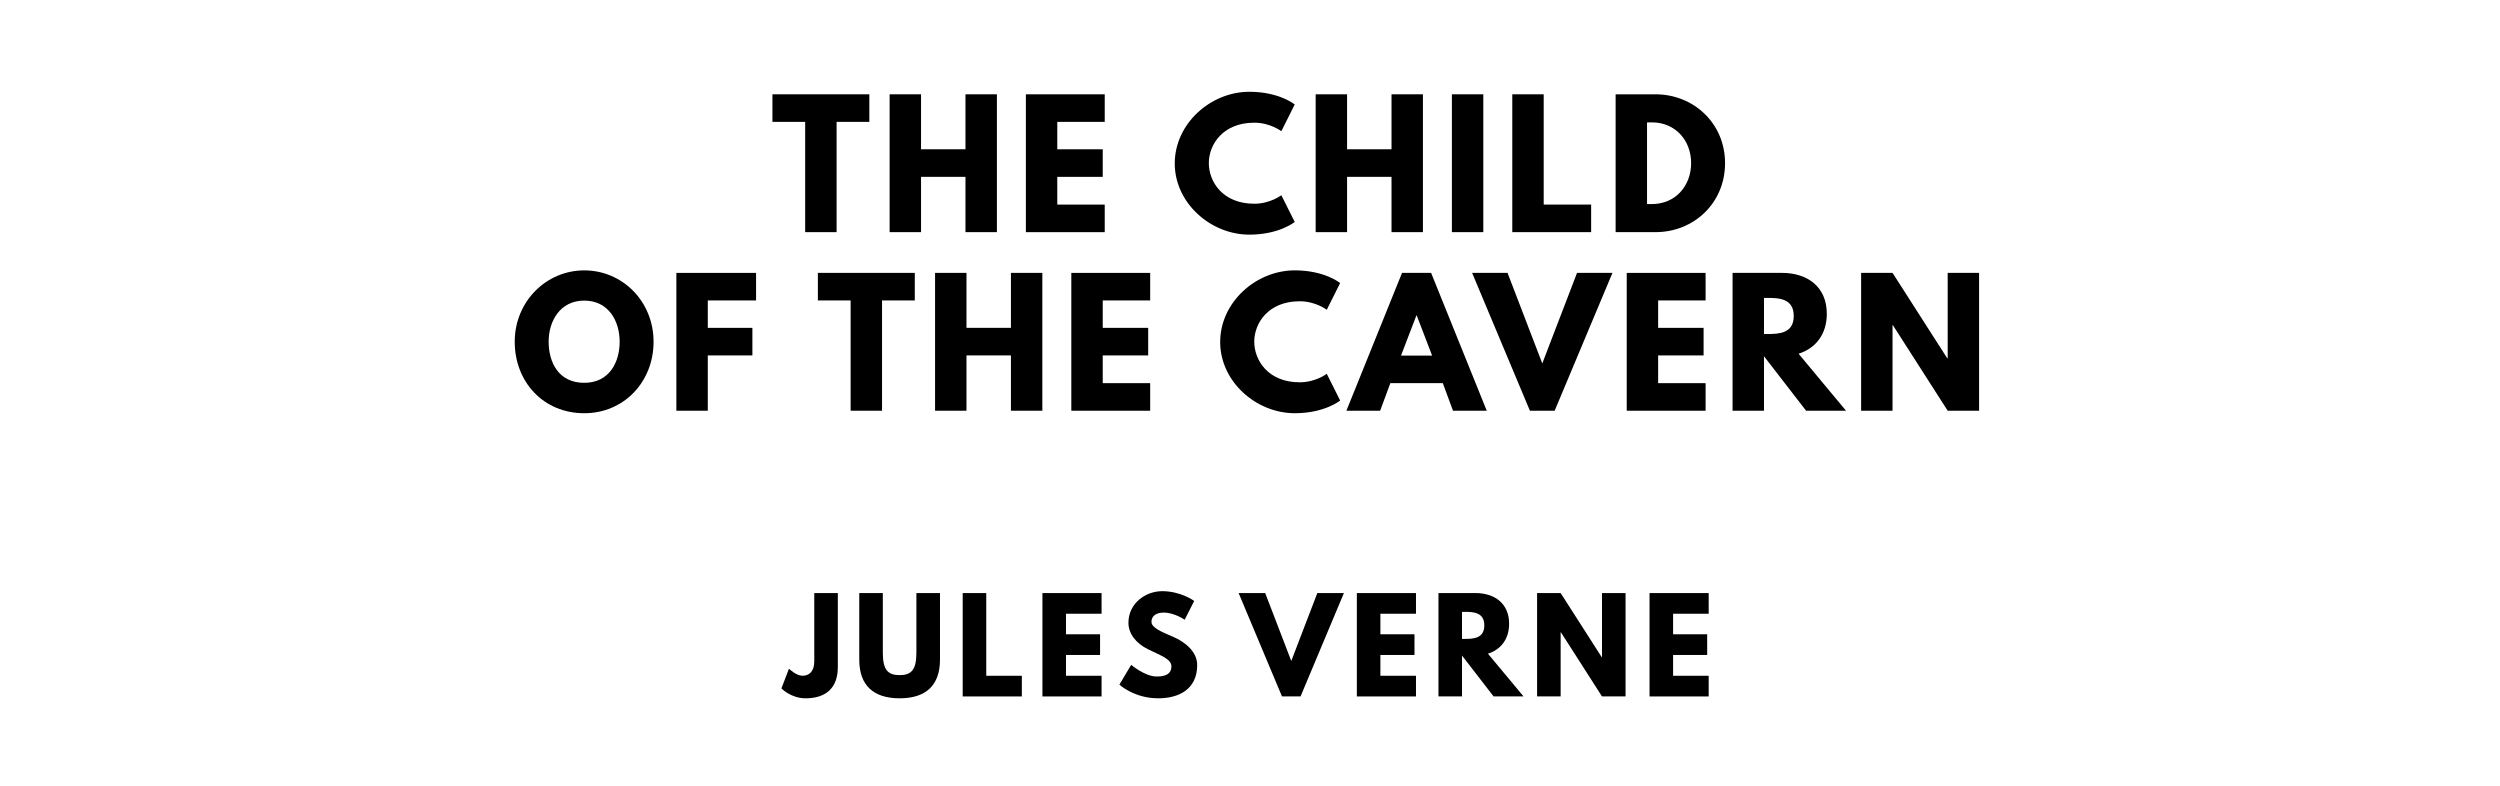
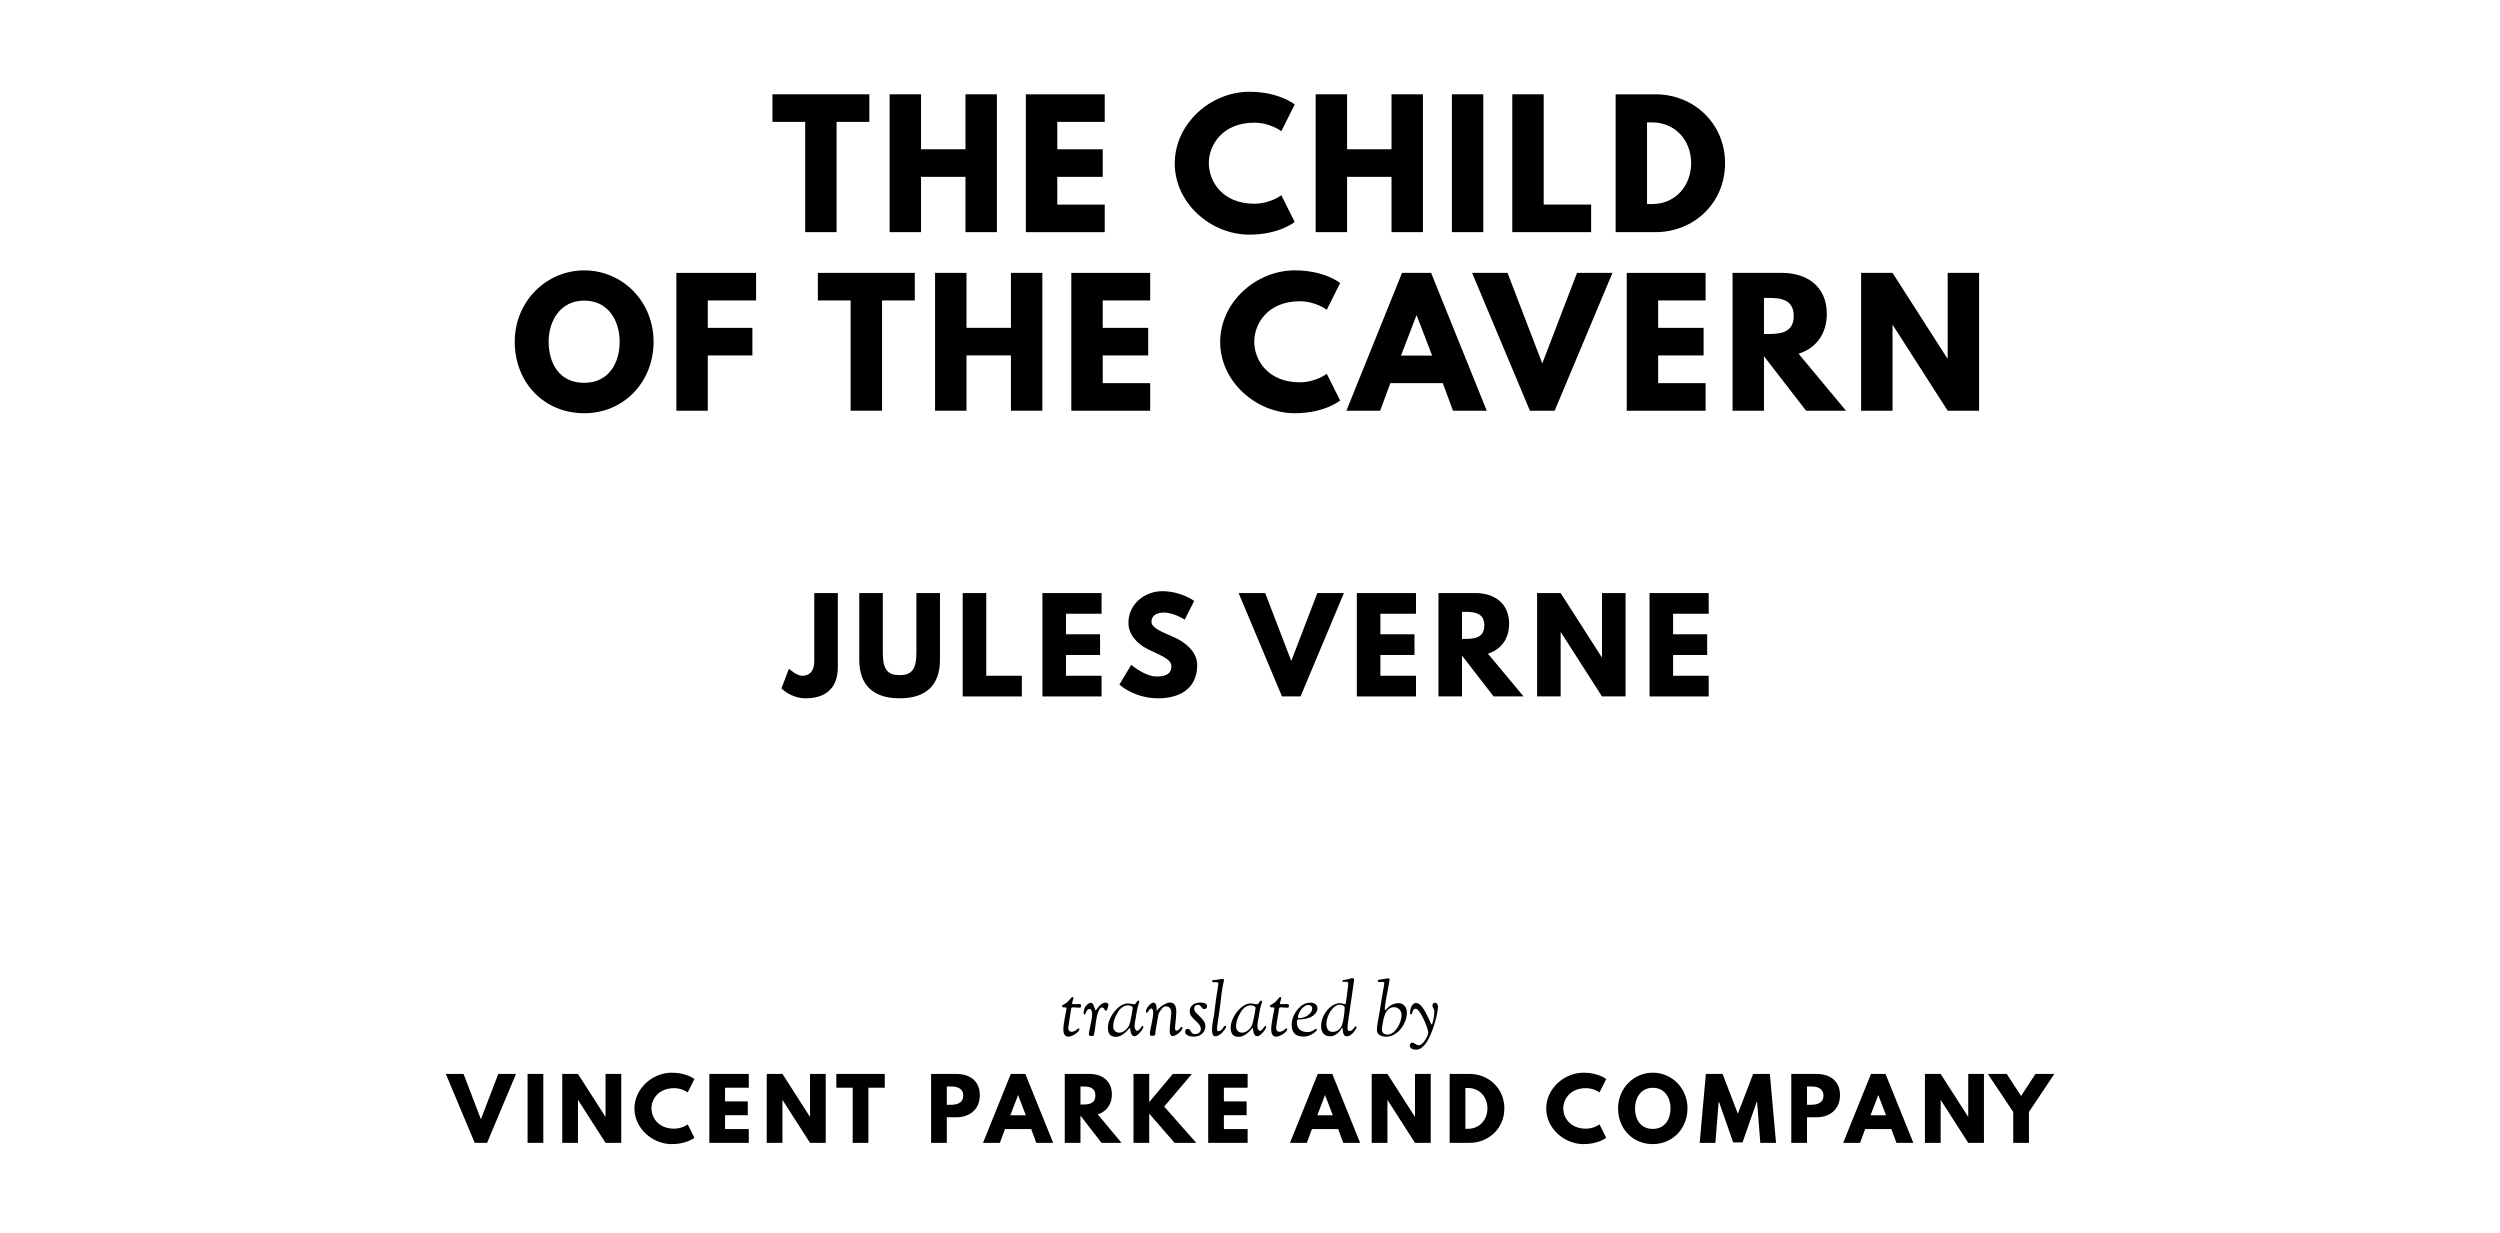
- <svg xmlns="http://www.w3.org/2000/svg" version="1.1" viewBox="0 0 1400 440">
+ <svg xmlns="http://www.w3.org/2000/svg" version="1.1" viewBox="0 0 1400 690">
  <g aria-label="THE CHILD">
    <path d="M432.56,68.25l0.00-15.44l54.27,0.00l0.00,15.44l-18.34,0.00l0.00,61.75l-17.59,0.00l0.00-61.75l-18.34,0.00z" />
    <path d="M515.78,99.03l0.00,30.97l-17.59,0.00l0.00-77.19l17.59,0.00l0.00,30.78l24.89,0.00l0.00-30.78l17.59,0.00l0.00,77.19l-17.59,0.00l0.00-30.97l-24.89,0.00z" />
    <path d="M618.65,52.81l0.00,15.44l-26.57,0.00l0.00,15.35l25.45,0.00l0.00,15.44l-25.45,0.00l0.00,15.53l26.57,0.00l0.00,15.44l-44.16,0.00l0.00-77.19l44.16,0.00z" />
    <path d="M702.39,114.09c8.98,0.00,15.16-4.77,15.16-4.77l7.49,14.97s-8.61,7.11-25.36,7.11c-21.80,0.00-41.82-17.78-41.82-39.86c0.00-22.18,19.93-40.14,41.82-40.14c16.75,0.00,25.36,7.11,25.36,7.11l-7.49,14.97s-6.18-4.77-15.16-4.77c-17.68,0.00-25.45,12.35-25.45,22.64c0.00,10.39,7.77,22.74,25.45,22.74z" />
    <path d="M754.36,99.03l0.00,30.97l-17.59,0.00l0.00-77.19l17.59,0.00l0.00,30.78l24.89,0.00l0.00-30.78l17.59,0.00l0.00,77.19l-17.59,0.00l0.00-30.97l-24.89,0.00z" />
    <path d="M830.65,52.81l0.00,77.19l-17.59,0.00l0.00-77.19l17.59,0.00z" />
    <path d="M864.47,52.81l0.00,61.75l26.57,0.00l0.00,15.44l-44.16,0.00l0.00-77.19l17.59,0.00z" />
    <path d="M904.75,52.81l22.36,0.00c21.15,0.00,38.92,16.09,38.92,38.55c0.00,22.55-17.68,38.64-38.92,38.64l-22.36,0.00l0.00-77.19z  M922.34,114.28l2.71,0.00c13.01,0.00,21.89-9.92,21.99-22.83c0.00-12.91-8.89-22.92-21.99-22.92l-2.71,0.00l0.00,45.75z" />
  </g>
  <g aria-label="OF THE CAVERN">
    <path d="M288.25,191.36c0.00-22.55,17.68-39.95,38.92-39.95c21.43,0.00,38.83,17.40,38.83,39.95s-16.65,40.05-38.83,40.05c-22.83,0.00-38.92-17.50-38.92-40.05z  M307.24,191.36c0.00,11.51,5.52,23.02,19.93,23.02c14.04,0.00,19.84-11.51,19.84-23.02s-6.18-23.02-19.84-23.02c-13.57,0.00-19.93,11.51-19.93,23.02z" />
    <path d="M423.40,152.81l0.00,15.44l-27.04,0.00l0.00,15.35l24.98,0.00l0.00,15.44l-24.98,0.00l0.00,30.97l-17.59,0.00l0.00-77.19l44.63,0.00z" />
    <path d="M458.01,168.25l0.00-15.44l54.27,0.00l0.00,15.44l-18.34,0.00l0.00,61.75l-17.59,0.00l0.00-61.75l-18.34,0.00z" />
    <path d="M541.23,199.03l0.00,30.97l-17.59,0.00l0.00-77.19l17.59,0.00l0.00,30.78l24.89,0.00l0.00-30.78l17.59,0.00l0.00,77.19l-17.59,0.00l0.00-30.97l-24.89,0.00z" />
    <path d="M644.10,152.81l0.00,15.44l-26.57,0.00l0.00,15.35l25.45,0.00l0.00,15.44l-25.45,0.00l0.00,15.53l26.57,0.00l0.00,15.44l-44.16,0.00l0.00-77.19l44.16,0.00z" />
    <path d="M727.83,214.09c8.98,0.00,15.16-4.77,15.16-4.77l7.49,14.97s-8.61,7.11-25.36,7.11c-21.80,0.00-41.82-17.78-41.82-39.86c0.00-22.18,19.93-40.14,41.82-40.14c16.75,0.00,25.36,7.11,25.36,7.11l-7.49,14.97s-6.18-4.77-15.16-4.77c-17.68,0.00-25.45,12.35-25.45,22.64c0.00,10.39,7.77,22.74,25.45,22.74z" />
    <path d="M801.42,152.81l31.16,77.19l-18.90,0.00l-5.71-15.44l-29.38,0.00l-5.71,15.44l-18.90,0.00l31.16-77.19l16.28,0.00z  M801.98,199.12l-8.61-22.46l-0.19,0.00l-8.61,22.46l17.40,0.00z" />
    <path d="M856.75,230.00l-32.37-77.19l19.84,0.00l19.46,50.71l19.46-50.71l19.84,0.00l-32.37,77.19l-13.85,0.00z" />
    <path d="M955.13,152.81l0.00,15.44l-26.57,0.00l0.00,15.35l25.45,0.00l0.00,15.44l-25.45,0.00l0.00,15.53l26.57,0.00l0.00,15.44l-44.16,0.00l0.00-77.19l44.16,0.00z" />
    <path d="M970.24,152.81l27.60,0.00c14.32,0.00,25.17,7.77,25.17,22.92c0.00,11.60-6.36,19.37-15.81,22.36l26.57,31.91l-22.36,0.00l-23.58-30.50l0.00,30.50l-17.59,0.00l0.00-77.19z  M987.83,187.05l2.06,0.00c6.64,0.00,14.60-0.47,14.60-10.11s-7.95-10.11-14.60-10.11l-2.06,0.00l0.00,20.21z" />
    <path d="M1059.82,182.09l0.00,47.91l-17.59,0.00l0.00-77.19l17.59,0.00l30.69,47.91l0.19,0.00l0.00-47.91l17.59,0.00l0.00,77.19l-17.59,0.00l-30.69-47.91l-0.19,0.00z" />
  </g>
  <g aria-label="JULES VERNE">
    <path d="M469.18,332.11l0.00,41.54c0.00,11.37-6.46,17.40-18.04,17.40c-8.28,0.00-13.54-5.54-13.54-5.54l4.21-11.02s4.14,3.93,7.51,3.93c3.79,0.00,6.67-2.32,6.67-8.14l0.00-38.18l13.19,0.00z" />
    <path d="M526.39,332.11l0.00,37.33c0.00,14.32-7.86,21.61-22.60,21.61s-22.60-7.30-22.60-21.61l0.00-37.33l13.19,0.00l0.00,33.47c0.00,9.68,2.95,12.49,9.40,12.49s9.40-2.81,9.40-12.49l0.00-33.47l13.19,0.00z" />
    <path d="M552.30,332.11l0.00,46.32l19.93,0.00l0.00,11.58l-33.12,0.00l0.00-57.89l13.19,0.00z" />
    <path d="M616.88,332.11l0.00,11.58l-19.93,0.00l0.00,11.51l19.09,0.00l0.00,11.58l-19.09,0.00l0.00,11.65l19.93,0.00l0.00,11.58l-33.12,0.00l0.00-57.89l33.12,0.00z" />
    <path d="M650.79,331.05c10.53,0.00,17.96,5.47,17.96,5.47l-5.33,10.53s-5.75-4.00-11.72-4.00c-4.49,0.00-6.88,2.04-6.88,5.19c0.00,3.23,5.47,5.54,12.07,8.35c6.46,2.74,13.54,8.21,13.54,15.79c0.00,13.82-10.53,18.67-21.82,18.67c-13.54,0.00-21.75-7.65-21.75-7.65l6.60-11.09s7.72,6.53,14.18,6.53c2.88,0.00,8.35-0.28,8.35-5.68c0.00-4.21-6.18-6.11-13.05-9.54c-6.95-3.44-11.02-8.84-11.02-14.88c0.00-10.81,9.54-17.68,18.88-17.68z" />
    <path d="M717.91,390.00l-24.28-57.89l14.88,0.00l14.60,38.04l14.60-38.04l14.88,0.00l-24.28,57.89l-10.39,0.00z" />
    <path d="M792.95,332.11l0.00,11.58l-19.93,0.00l0.00,11.51l19.09,0.00l0.00,11.58l-19.09,0.00l0.00,11.65l19.93,0.00l0.00,11.58l-33.12,0.00l0.00-57.89l33.12,0.00z" />
    <path d="M805.53,332.11l20.70,0.00c10.74,0.00,18.88,5.82,18.88,17.19c0.00,8.70-4.77,14.53-11.86,16.77l19.93,23.93l-16.77,0.00l-17.68-22.88l0.00,22.88l-13.19,0.00l0.00-57.89z  M818.72,357.79l1.54,0.00c4.98,0.00,10.95-0.35,10.95-7.58s-5.96-7.58-10.95-7.58l-1.54,0.00l0.00,15.16z" />
    <path d="M873.96,354.07l0.00,35.93l-13.19,0.00l0.00-57.89l13.19,0.00l23.02,35.93l0.14,0.00l0.00-35.93l13.19,0.00l0.00,57.89l-13.19,0.00l-23.02-35.93l-0.14,0.00z" />
    <path d="M956.86,332.11l0.00,11.58l-19.93,0.00l0.00,11.51l19.09,0.00l0.00,11.58l-19.09,0.00l0.00,11.65l19.93,0.00l0.00,11.58l-33.12,0.00l0.00-57.89l33.12,0.00z" />
  </g>
+   <g aria-label="translated by">
+     <path d="M594.73,563.42c0.00-0.85,1.62-0.81,3.49-2.76c1.70-1.79,1.79-2.34,2.47-2.34c0.21,0.00,0.43,0.13,0.43,0.51c0.00,0.55-0.77,2.55-0.77,3.19c0.00,0.26,0.09,0.30,1.49,0.30c1.66,0.00,2.00-0.04,2.47-0.04c0.89,0.00,1.11,0.30,1.11,0.81c0.00,0.98-0.26,1.23-1.02,1.23c-0.68,0.00-2.51-0.21-3.44-0.21c-1.23,0.00-1.11,0.77-1.36,2.51c-0.38,2.64-1.36,8.16-1.36,8.84c0.00,2.25,1.57,2.34,1.74,2.34c2.34,0.00,3.32-1.87,4.00-1.87c0.13,0.00,0.47,0.00,0.47,0.60c0.00,1.11-3.61,4.00-6.25,4.00c-1.15,0.00-2.72-0.68-2.72-4.00c0.00-3.91,1.79-10.80,1.79-11.94c0.00-0.89-2.51,0.04-2.51-1.15z" />
+     <path d="M606.84,567.42c0.00-4.85,3.61-5.87,4.00-5.87c0.89,0.00,1.32,0.81,1.57,1.49c1.06,2.76,1.11,2.81,1.19,2.81c0.30,0.00,2.42-4.38,5.57-4.38c1.11,0.00,1.57,0.72,1.57,1.32c0.00,0.55-0.34,1.11-0.47,1.57c-0.09,0.30-0.17,1.62-0.94,1.62c-0.94,0.00-0.77-1.79-2.30-1.79c-1.91,0.00-2.98,5.57-3.19,7.35l-0.21,1.40c-0.94,7.23-0.85,7.23-2.38,7.23l-0.21,0.00c-0.43,0.00-1.28-0.09-1.28-1.11c0.00-1.70,1.83-7.95,1.83-11.14c0.00-2.13-0.68-2.89-1.45-2.89c-1.74,0.00-2.08,2.55-2.34,2.85c-0.13,0.13-0.26,0.26-0.47,0.26c-0.17,0.00-0.51-0.13-0.51-0.72z" />
+     <path d="M620.45,575.15c0.00-2.38,1.06-4.80,2.38-6.93c1.53-2.42,3.49-4.46,5.74-5.53c1.15-0.55,2.00-0.77,3.10-0.77c1.32,0.00,2.21,0.47,3.61,0.47c0.85,0.00,1.36-2.08,2.21-2.08c0.26,0.00,0.47,0.17,0.47,0.64c0.00,0.68-0.55,1.70-0.85,2.93c-0.38,1.57-0.64,3.53-0.98,5.44c-0.34,1.87-0.77,3.83-0.77,5.44c0.00,1.11,0.64,2.51,1.45,2.51c1.40,0.00,2.30-2.76,3.10-2.76c0.34,0.00,0.38,0.30,0.38,0.47c0.00,0.43-0.21,1.06-0.77,1.83c-1.06,1.53-2.98,3.49-4.12,3.49c-2.72,0.00-2.34-4.76-2.64-4.76c-0.21,0.00-3.74,5.10-7.78,5.10s-4.55-2.72-4.55-5.48z  M623.42,574.90c0.00,2.13,1.53,3.40,3.32,3.40c3.06,0.00,5.06-3.06,5.44-3.83c1.02-2.04,2.17-9.86,2.17-9.99c0.00-1.19-1.91-1.49-2.81-1.49c-1.74,0.00-4.00,1.28-5.27,3.44c-1.23,2.04-2.25,3.95-2.64,6.16c-0.13,0.77-0.21,1.53-0.21,2.30z" />
+     <path d="M641.70,566.35c0.00-1.66,2.55-4.85,4.17-4.85c2.47,0.00,1.57,4.46,1.96,4.46c0.26,0.00,0.55-0.94,2.13-2.13c1.15-0.89,3.40-2.42,5.19-2.42c2.98,0.00,3.57,2.64,3.57,5.31c0.00,2.98-0.72,7.48-0.72,8.93c0.00,1.19,0.34,1.53,0.81,1.53c0.72,0.00,1.70-0.94,1.70-0.94c0.51-0.64,0.68-1.15,1.32-1.15c0.30,0.00,0.38,0.26,0.38,0.51c0.00,1.66-3.74,4.63-5.61,4.63c-0.85,0.00-1.57-1.19-1.57-2.68c0.00-3.23,0.89-8.93,0.89-10.50c0.00-0.68-0.21-3.49-2.98-3.49c-0.98,0.00-1.79,0.47-2.76,1.87c-1.83,2.59-1.32,2.21-2.34,7.69c-1.06,5.74-0.77,5.23-0.85,5.82c-0.13,0.94-0.47,1.11-1.57,1.11c-1.15,0.00-1.49-0.09-1.49-1.32c0.00-1.79,1.87-8.37,1.87-11.65c0.00-1.49-0.55-2.34-0.98-2.34c-1.32,0.00-1.79,2.38-2.72,2.38c-0.30,0.00-0.38-0.34-0.38-0.81z" />
+     <path d="M663.68,577.70c0.00-1.32,0.85-1.53,1.36-1.53c2.17,0.00,1.45,2.93,4.04,2.93c3.10,0.00,3.40-2.21,3.40-2.72c0.00-2.00-1.40-3.23-2.93-4.76c-1.70-1.74-3.32-2.85-3.32-5.40c0.00-2.85,2.47-4.80,5.78-4.80c2.30,0.00,3.95,0.55,3.95,2.21c0.00,1.32-1.40,1.45-1.62,1.45c-1.53,0.00-1.70-2.38-3.36-2.38c-1.62,0.00-2.25,0.98-2.25,2.25c0.00,1.62,2.34,3.36,3.36,4.46c1.32,1.49,2.93,2.68,2.93,5.53c0.00,1.53-1.19,5.57-6.63,5.57c-1.66,0.00-4.72-0.55-4.72-2.81z" />
+     <path d="M678.72,576.34c0.00-2.42,1.11-7.44,1.19-8.12c0.38-2.68,0.60-5.70,1.02-8.42c0.72-4.59,1.36-8.42,1.36-8.93s-0.43-0.85-1.06-0.85s-0.72,0.04-1.23,0.04c-0.85,0.00-1.23-0.13-1.23-0.60c0.00-0.21,0.09-0.55,0.64-0.60c3.10-0.21,4.04-0.64,5.14-0.64c0.68,0.00,0.89,0.26,0.89,0.68c0.00,0.60-0.30,1.15-0.43,1.96c-1.57,8.25-0.85,6.67-2.21,15.81c-0.72,5.02-1.23,7.69-1.23,9.14s0.13,1.66,0.68,1.66c2.34,0.00,2.76-3.02,3.87-3.02c0.30,0.00,0.51,0.26,0.51,0.68s-1.11,1.87-2.13,3.06c-1.11,1.28-2.89,2.13-3.70,2.13c-0.85,0.00-2.08,0.00-2.08-4.00z" />
+     <path d="M689.22,575.15c0.00-2.38,1.06-4.80,2.38-6.93c1.53-2.42,3.49-4.46,5.74-5.53c1.15-0.55,2.00-0.77,3.10-0.77c1.32,0.00,2.21,0.47,3.61,0.47c0.85,0.00,1.36-2.08,2.21-2.08c0.26,0.00,0.47,0.17,0.47,0.64c0.00,0.68-0.55,1.70-0.85,2.93c-0.38,1.57-0.64,3.53-0.98,5.44c-0.34,1.87-0.77,3.83-0.77,5.44c0.00,1.11,0.64,2.51,1.45,2.51c1.40,0.00,2.30-2.76,3.10-2.76c0.34,0.00,0.38,0.30,0.38,0.47c0.00,0.43-0.21,1.06-0.77,1.83c-1.06,1.53-2.98,3.49-4.12,3.49c-2.72,0.00-2.34-4.76-2.64-4.76c-0.21,0.00-3.74,5.10-7.78,5.10s-4.55-2.72-4.55-5.48z  M692.20,574.90c0.00,2.13,1.53,3.40,3.32,3.40c3.06,0.00,5.06-3.06,5.44-3.83c1.02-2.04,2.17-9.86,2.17-9.99c0.00-1.19-1.91-1.49-2.81-1.49c-1.74,0.00-4.00,1.28-5.27,3.44c-1.23,2.04-2.25,3.95-2.64,6.16c-0.13,0.77-0.21,1.53-0.21,2.30z" />
+     <path d="M711.12,563.42c0.00-0.85,1.62-0.81,3.49-2.76c1.70-1.79,1.79-2.34,2.47-2.34c0.21,0.00,0.43,0.13,0.43,0.51c0.00,0.55-0.77,2.55-0.77,3.19c0.00,0.26,0.09,0.30,1.49,0.30c1.66,0.00,2.00-0.04,2.47-0.04c0.89,0.00,1.11,0.30,1.11,0.81c0.00,0.98-0.26,1.23-1.02,1.23c-0.68,0.00-2.51-0.21-3.44-0.21c-1.23,0.00-1.11,0.77-1.36,2.51c-0.38,2.64-1.36,8.16-1.36,8.84c0.00,2.25,1.57,2.34,1.74,2.34c2.34,0.00,3.32-1.87,4.00-1.87c0.13,0.00,0.47,0.00,0.47,0.60c0.00,1.11-3.61,4.00-6.25,4.00c-1.15,0.00-2.72-0.68-2.72-4.00c0.00-3.91,1.79-10.80,1.79-11.94c0.00-0.89-2.51,0.04-2.51-1.15z" />
+     <path d="M723.36,573.75c0.00-3.66,1.87-7.31,4.80-10.03c1.57-1.49,3.53-2.25,5.91-2.25c2.00,0.00,3.70,1.28,3.70,3.15c0.00,3.06-3.32,4.80-4.12,5.14c-0.38,0.17-2.68,1.11-6.67,1.15c-0.60,0.00-0.72,0.64-0.72,1.74c0.00,3.19,1.91,5.31,6.12,5.31c2.42,0.00,4.12-1.83,4.59-1.83c0.34,0.00,0.51,0.17,0.51,0.43c0.00,0.98-3.70,3.95-7.40,3.95c-5.40,0.00-6.72-2.98-6.72-6.76z  M726.84,569.33c0.00,0.30,0.09,0.85,0.38,0.85c4.12,0.00,7.61-2.76,7.61-5.44c0.00-1.62-1.53-2.00-2.25-2.00c-1.06,0.00-2.38,0.85-3.49,2.00c-1.28,1.32-2.25,4.04-2.25,4.59z" />
+     <path d="M739.81,574.69c0.00-6.59,5.53-12.92,10.58-12.92c1.11,0.00,1.96,0.55,3.15,0.55c0.13,0.00,1.53-11.18,1.53-11.48c0.00-0.64-0.60-1.06-1.23-1.06c-0.47,0.00-1.45,0.04-1.49,0.04c-0.43,0.00-0.68-0.17-0.68-0.47c0.00-0.72,1.49-0.55,2.68-0.85c2.38-0.60,2.13-0.68,3.27-0.68c0.38,0.00,0.68,0.34,0.68,0.72c0.00,1.11-0.43,2.47-2.81,19.85c-0.47,3.23-0.89,5.91-0.89,7.18c0.00,0.94,0.13,1.83,1.11,1.83c1.87,0.00,2.85-2.64,3.53-2.64c0.34,0.00,0.47,0.21,0.47,0.38c0.00,0.89-2.68,5.19-5.44,5.19c-2.98,0.00-2.00-4.76-2.59-4.76c-0.38,0.00-2.55,4.76-6.76,4.76c-3.61,0.00-5.10-2.47-5.10-5.65z  M742.78,573.50c0.00,2.47,1.02,4.38,3.61,4.38c1.53,0.00,3.19-0.81,4.29-2.21c1.70-2.13,2.34-9.61,2.34-11.31c0.00-1.15-1.70-1.70-2.85-1.70c-3.91,0.00-7.40,6.38-7.40,10.84z" />
+     <path d="M771.05,576.98c0.00-2.72,0.98-7.14,1.57-10.58c0.77-4.42,1.28-8.54,1.91-11.69c0.38-1.83,0.64-3.32,0.64-4.34c0.00-0.21-0.21-0.51-1.06-0.51c-0.64,0.00-1.11,0.09-1.74,0.09c-0.47,0.00-0.81,0.00-0.81-0.60c0.00-0.85,1.19-0.81,3.15-1.06c1.66-0.21,2.42-0.47,2.68-0.47c0.47,0.00,0.81,0.30,0.81,0.77c0.00,0.77-2.72,13.43-2.72,16.49c0.00,0.30,0.13,0.64,0.21,0.64c0.60,0.00,2.59-3.95,7.48-3.95c3.19,0.00,4.68,2.64,4.68,5.40c0.00,5.78-5.02,13.39-11.60,13.39c-2.51,0.00-5.19-1.11-5.19-3.57z  M773.86,576.47c0.00,1.45,0.64,2.89,3.27,2.89c3.83,0.00,7.74-6.12,7.74-11.01c0.00-2.38-1.83-4.34-4.17-4.34c-1.02,0.00-3.78,0.43-5.14,4.12c-1.23,3.36-1.70,7.91-1.70,8.33z" />
+     <path d="M789.50,585.31c0.00-0.72,0.64-1.40,1.36-1.40c1.70,0.00,1.74,1.40,3.70,1.40c2.47,0.00,5.27-5.44,5.27-7.06c0.00-2.38-4.68-13.35-6.93-13.35c-2.47,0.00-1.57,3.19-2.85,3.19c-0.26,0.00-0.43-0.21-0.43-0.94c0.00-1.79,0.85-5.48,3.44-5.48c4.12,0.00,8.16,12.07,8.63,12.07c0.60,0.00,1.53-4.55,1.53-7.40c0.00-1.23-1.06-2.08-1.06-3.23c0.00-0.77,0.43-1.57,1.45-1.57c0.94,0.00,1.66,0.94,1.66,2.25c0.00,1.91-1.02,7.78-3.53,14.11c-2.00,5.06-4.72,9.90-8.71,9.90c-1.83,0.00-3.53-0.55-3.53-2.51z" />
+   </g>
+   <g aria-label="VINCENT PARKE AND COMPANY">
+     <path d="M265.85,640.00l-16.19-38.60l9.92,0.00l9.73,25.36l9.73-25.36l9.92,0.00l-16.19,38.60l-6.92,0.00z" />
+     <path d="M304.25,601.40l0.00,38.60l-8.80,0.00l0.00-38.60l8.80,0.00z" />
+     <path d="M323.66,616.05l0.00,23.95l-8.80,0.00l0.00-38.60l8.80,0.00l15.35,23.95l0.09,0.00l0.00-23.95l8.80,0.00l0.00,38.60l-8.80,0.00l-15.35-23.95l-0.09,0.00z" />
+     <path d="M377.55,632.05c4.49,0.00,7.58-2.39,7.58-2.39l3.74,7.49s-4.30,3.56-12.68,3.56c-10.90,0.00-20.91-8.89-20.91-19.93c0.00-11.09,9.96-20.07,20.91-20.07c8.37,0.00,12.68,3.56,12.68,3.56l-3.74,7.49s-3.09-2.39-7.58-2.39c-8.84,0.00-12.73,6.18-12.73,11.32c0.00,5.19,3.88,11.37,12.73,11.37z" />
+     <path d="M419.32,601.40l0.00,7.72l-13.29,0.00l0.00,7.67l12.73,0.00l0.00,7.72l-12.73,0.00l0.00,7.77l13.29,0.00l0.00,7.72l-22.08,0.00l0.00-38.60l22.08,0.00z" />
+     <path d="M438.17,616.05l0.00,23.95l-8.80,0.00l0.00-38.60l8.80,0.00l15.35,23.95l0.09,0.00l0.00-23.95l8.80,0.00l0.00,38.60l-8.80,0.00l-15.35-23.95l-0.09,0.00z" />
+     <path d="M468.34,609.12l0.00-7.72l27.13,0.00l0.00,7.72l-9.17,0.00l0.00,30.88l-8.80,0.00l0.00-30.88l-9.17,0.00z" />
+     <path d="M521.43,601.40l14.08,0.00c7.53,0.00,13.19,3.88,13.19,11.88c0.00,7.95-5.66,12.40-13.19,12.40l-5.29,0.00l0.00,14.32l-8.80,0.00l0.00-38.60z  M530.22,618.67l2.48,0.00c3.46,0.00,6.74-1.17,6.74-5.10c0.00-3.98-3.27-5.15-6.74-5.15l-2.48,0.00l0.00,10.25z" />
+     <path d="M574.19,601.40l15.58,38.60l-9.45,0.00l-2.85-7.72l-14.69,0.00l-2.85,7.72l-9.45,0.00l15.58-38.60l8.14,0.00z  M574.47,624.56l-4.30-11.23l-0.09,0.00l-4.30,11.23l8.70,0.00z" />
+     <path d="M596.27,601.40l13.80,0.00c7.16,0.00,12.58,3.88,12.58,11.46c0.00,5.80-3.18,9.68-7.91,11.18l13.29,15.95l-11.18,0.00l-11.79-15.25l0.00,15.25l-8.80,0.00l0.00-38.60z  M605.06,618.53l1.03,0.00c3.32,0.00,7.30-0.23,7.30-5.05s-3.98-5.05-7.30-5.05l-1.03,0.00l0.00,10.11z" />
+     <path d="M669.90,640.00l-12.12,0.00l-14.22-16.37l0.00,16.37l-8.80,0.00l0.00-38.60l8.80,0.00l0.00,15.77l13.24-15.77l10.67,0.00l-15.53,18.29z" />
+     <path d="M698.67,601.40l0.00,7.72l-13.29,0.00l0.00,7.67l12.73,0.00l0.00,7.72l-12.73,0.00l0.00,7.77l13.29,0.00l0.00,7.72l-22.08,0.00l0.00-38.60l22.08,0.00z" />
+     <path d="M746.09,601.40l15.58,38.60l-9.45,0.00l-2.85-7.72l-14.69,0.00l-2.85,7.72l-9.45,0.00l15.58-38.60l8.14,0.00z  M746.37,624.56l-4.30-11.23l-0.09,0.00l-4.30,11.23l8.70,0.00z" />
+     <path d="M776.96,616.05l0.00,23.95l-8.80,0.00l0.00-38.60l8.80,0.00l15.35,23.95l0.09,0.00l0.00-23.95l8.80,0.00l0.00,38.60l-8.80,0.00l-15.35-23.95l-0.09,0.00z" />
+     <path d="M811.81,601.40l11.18,0.00c10.57,0.00,19.46,8.05,19.46,19.27c0.00,11.27-8.84,19.32-19.46,19.32l-11.18,0.00l0.00-38.60z  M820.61,632.14l1.36,0.00c6.50,0.00,10.95-4.96,10.99-11.42c0.00-6.46-4.44-11.46-10.99-11.46l-1.36,0.00l0.00,22.88z" />
+     <path d="M888.15,632.05c4.49,0.00,7.58-2.39,7.58-2.39l3.74,7.49s-4.30,3.56-12.68,3.56c-10.90,0.00-20.91-8.89-20.91-19.93c0.00-11.09,9.96-20.07,20.91-20.07c8.37,0.00,12.68,3.56,12.68,3.56l-3.74,7.49s-3.09-2.39-7.58-2.39c-8.84,0.00-12.73,6.18-12.73,11.32c0.00,5.19,3.88,11.37,12.73,11.37z" />
+     <path d="M906.11,620.68c0.00-11.27,8.84-19.98,19.46-19.98c10.71,0.00,19.42,8.70,19.42,19.98s-8.33,20.02-19.42,20.02c-11.42,0.00-19.46-8.75-19.46-20.02z  M915.61,620.68c0.00,5.75,2.76,11.51,9.96,11.51c7.02,0.00,9.92-5.75,9.92-11.51s-3.09-11.51-9.92-11.51c-6.78,0.00-9.96,5.75-9.96,11.51z" />
+     <path d="M985.78,640.00l-1.82-22.88l-0.23,0.00l-7.91,22.64l-5.24,0.00l-7.91-22.64l-0.23,0.00l-1.82,22.88l-8.80,0.00l3.46-38.60l9.36,0.00l8.56,22.27l8.56-22.27l9.36,0.00l3.46,38.60l-8.80,0.00z" />
+     <path d="M1003.13,601.40l14.08,0.00c7.53,0.00,13.19,3.88,13.19,11.88c0.00,7.95-5.66,12.40-13.19,12.40l-5.29,0.00l0.00,14.32l-8.80,0.00l0.00-38.60z  M1011.92,618.67l2.48,0.00c3.46,0.00,6.74-1.17,6.74-5.10c0.00-3.98-3.27-5.15-6.74-5.15l-2.48,0.00l0.00,10.25z" />
+     <path d="M1055.89,601.40l15.58,38.60l-9.45,0.00l-2.85-7.72l-14.69,0.00l-2.85,7.72l-9.45,0.00l15.58-38.60l8.14,0.00z  M1056.18,624.56l-4.30-11.23l-0.09,0.00l-4.30,11.23l8.70,0.00z" />
+     <path d="M1086.77,616.05l0.00,23.95l-8.80,0.00l0.00-38.60l8.80,0.00l15.35,23.95l0.09,0.00l0.00-23.95l8.80,0.00l0.00,38.60l-8.80,0.00l-15.35-23.95l-0.09,0.00z" />
+     <path d="M1113.19,601.40l10.57,0.00l8.05,12.35l8.05-12.35l10.57,0.00l-14.22,21.29l0.00,17.31l-8.80,0.00l0.00-17.31z" />
+   </g>
</svg>
